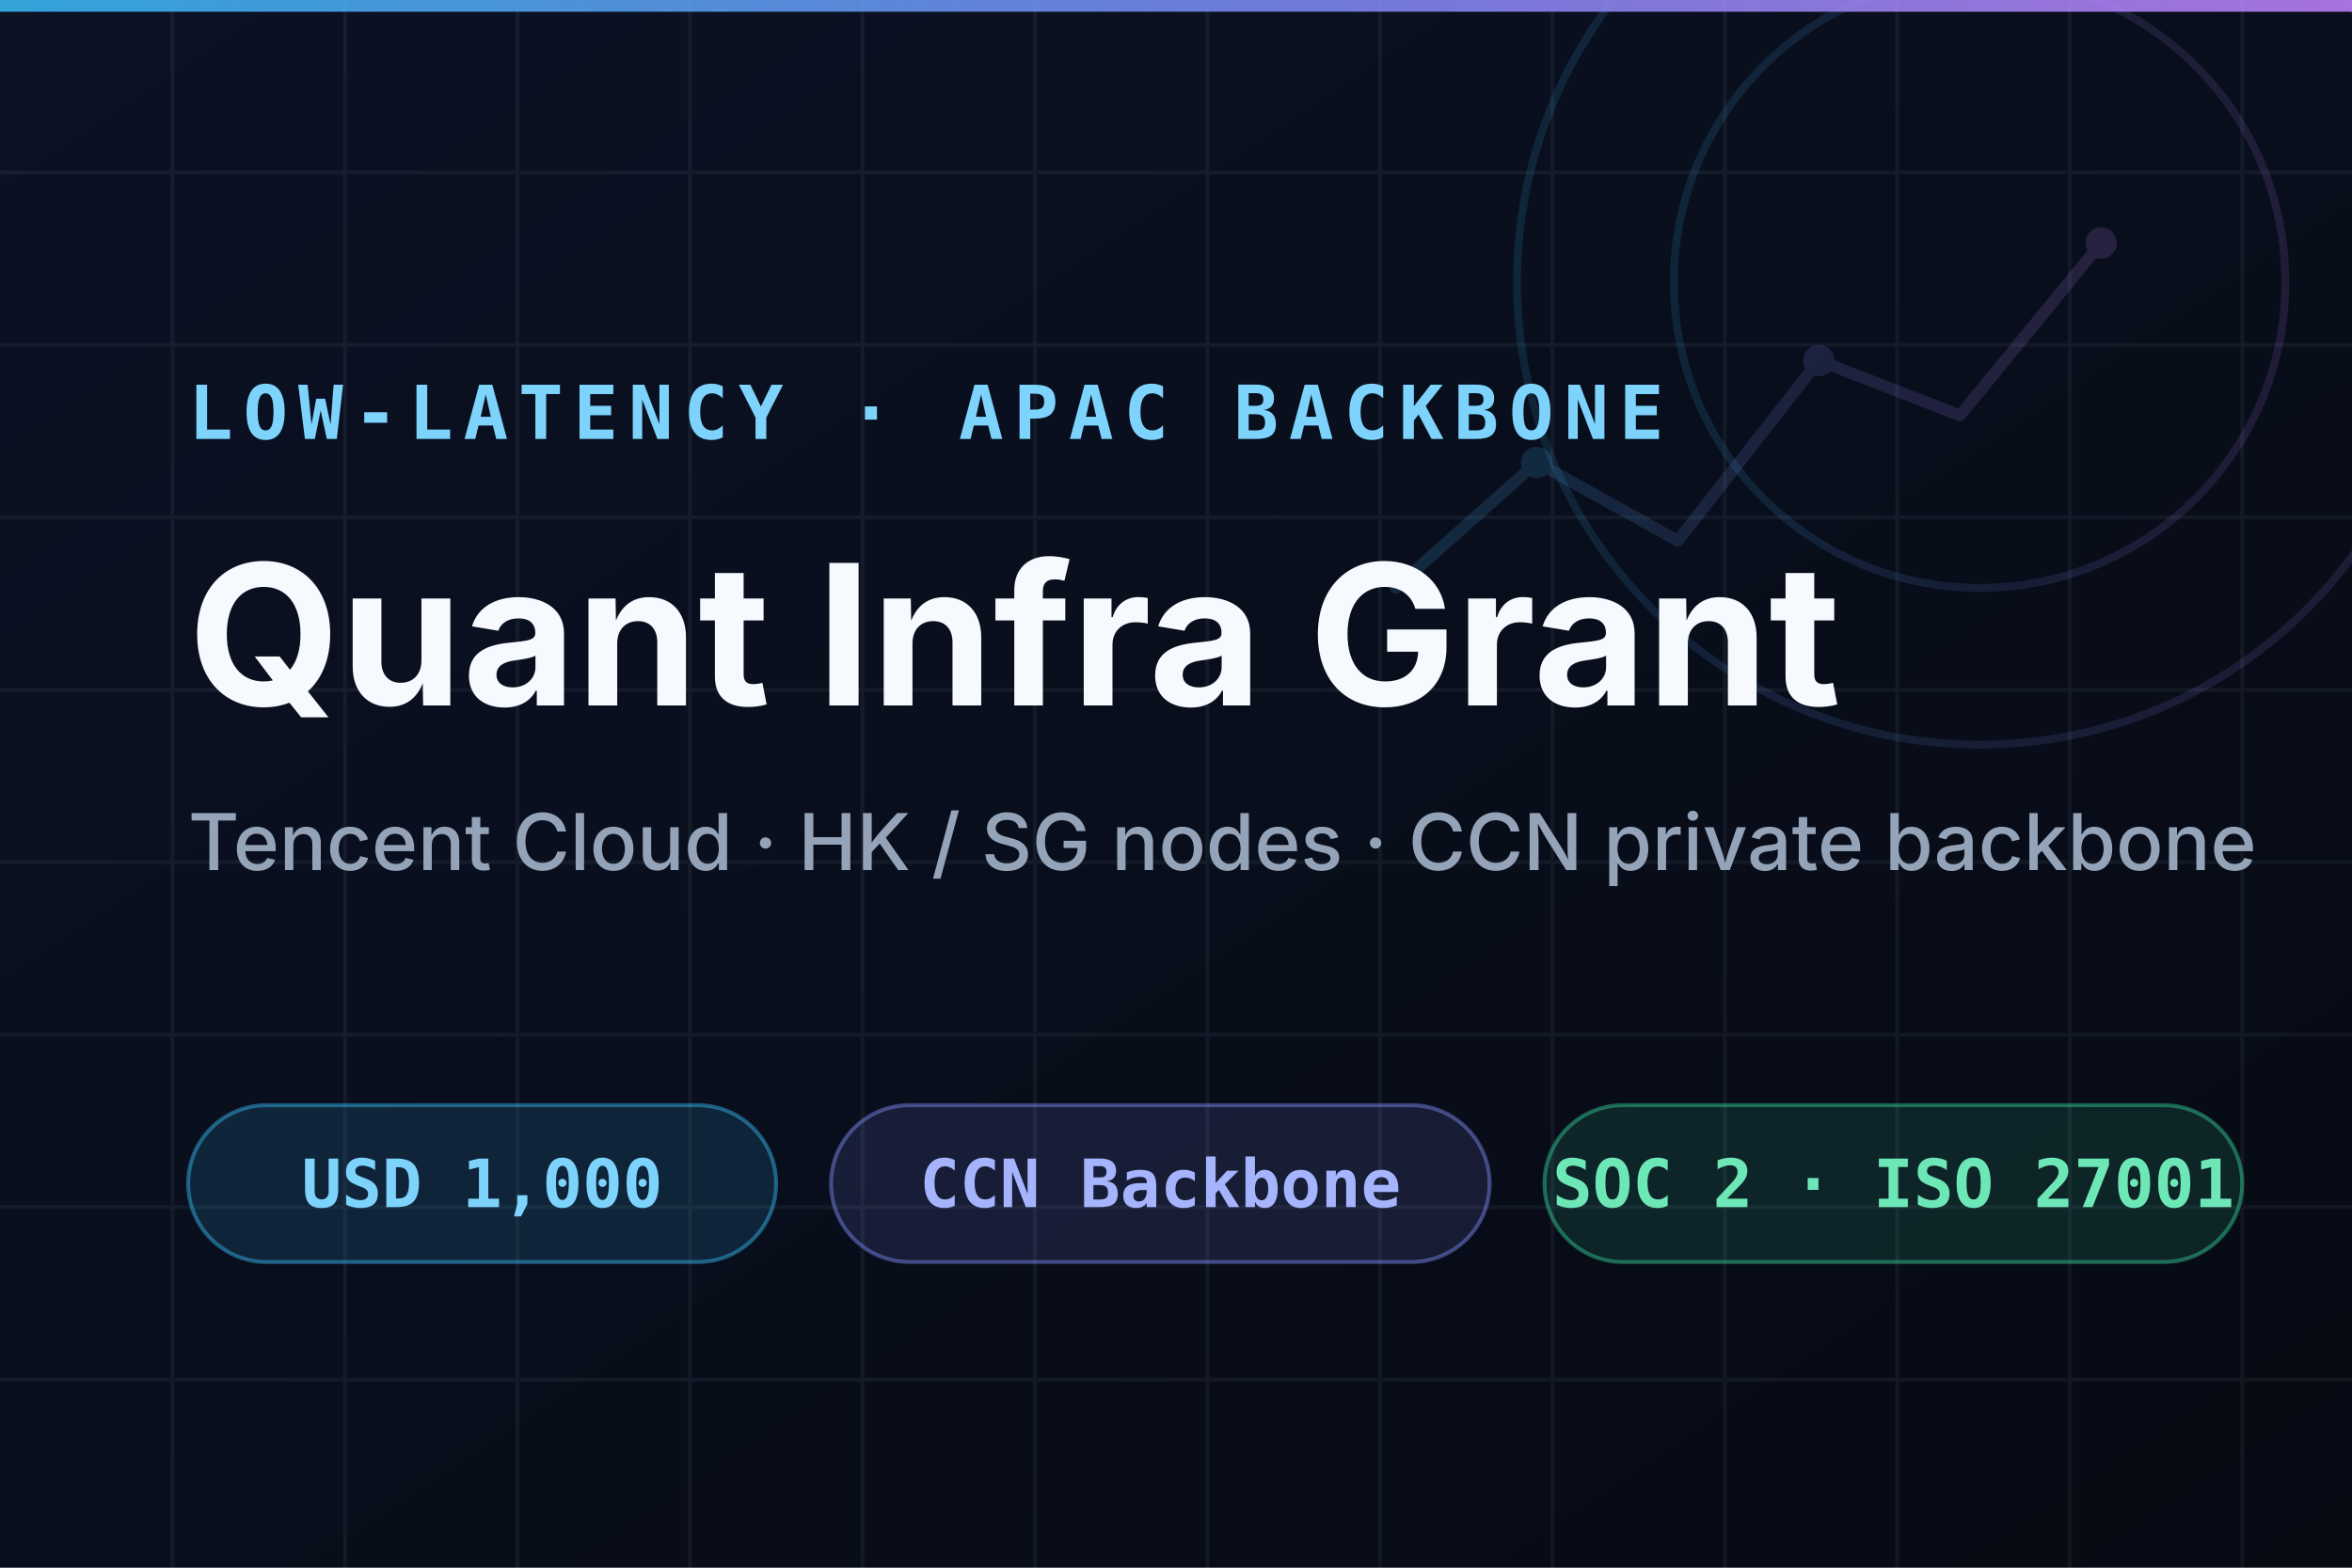
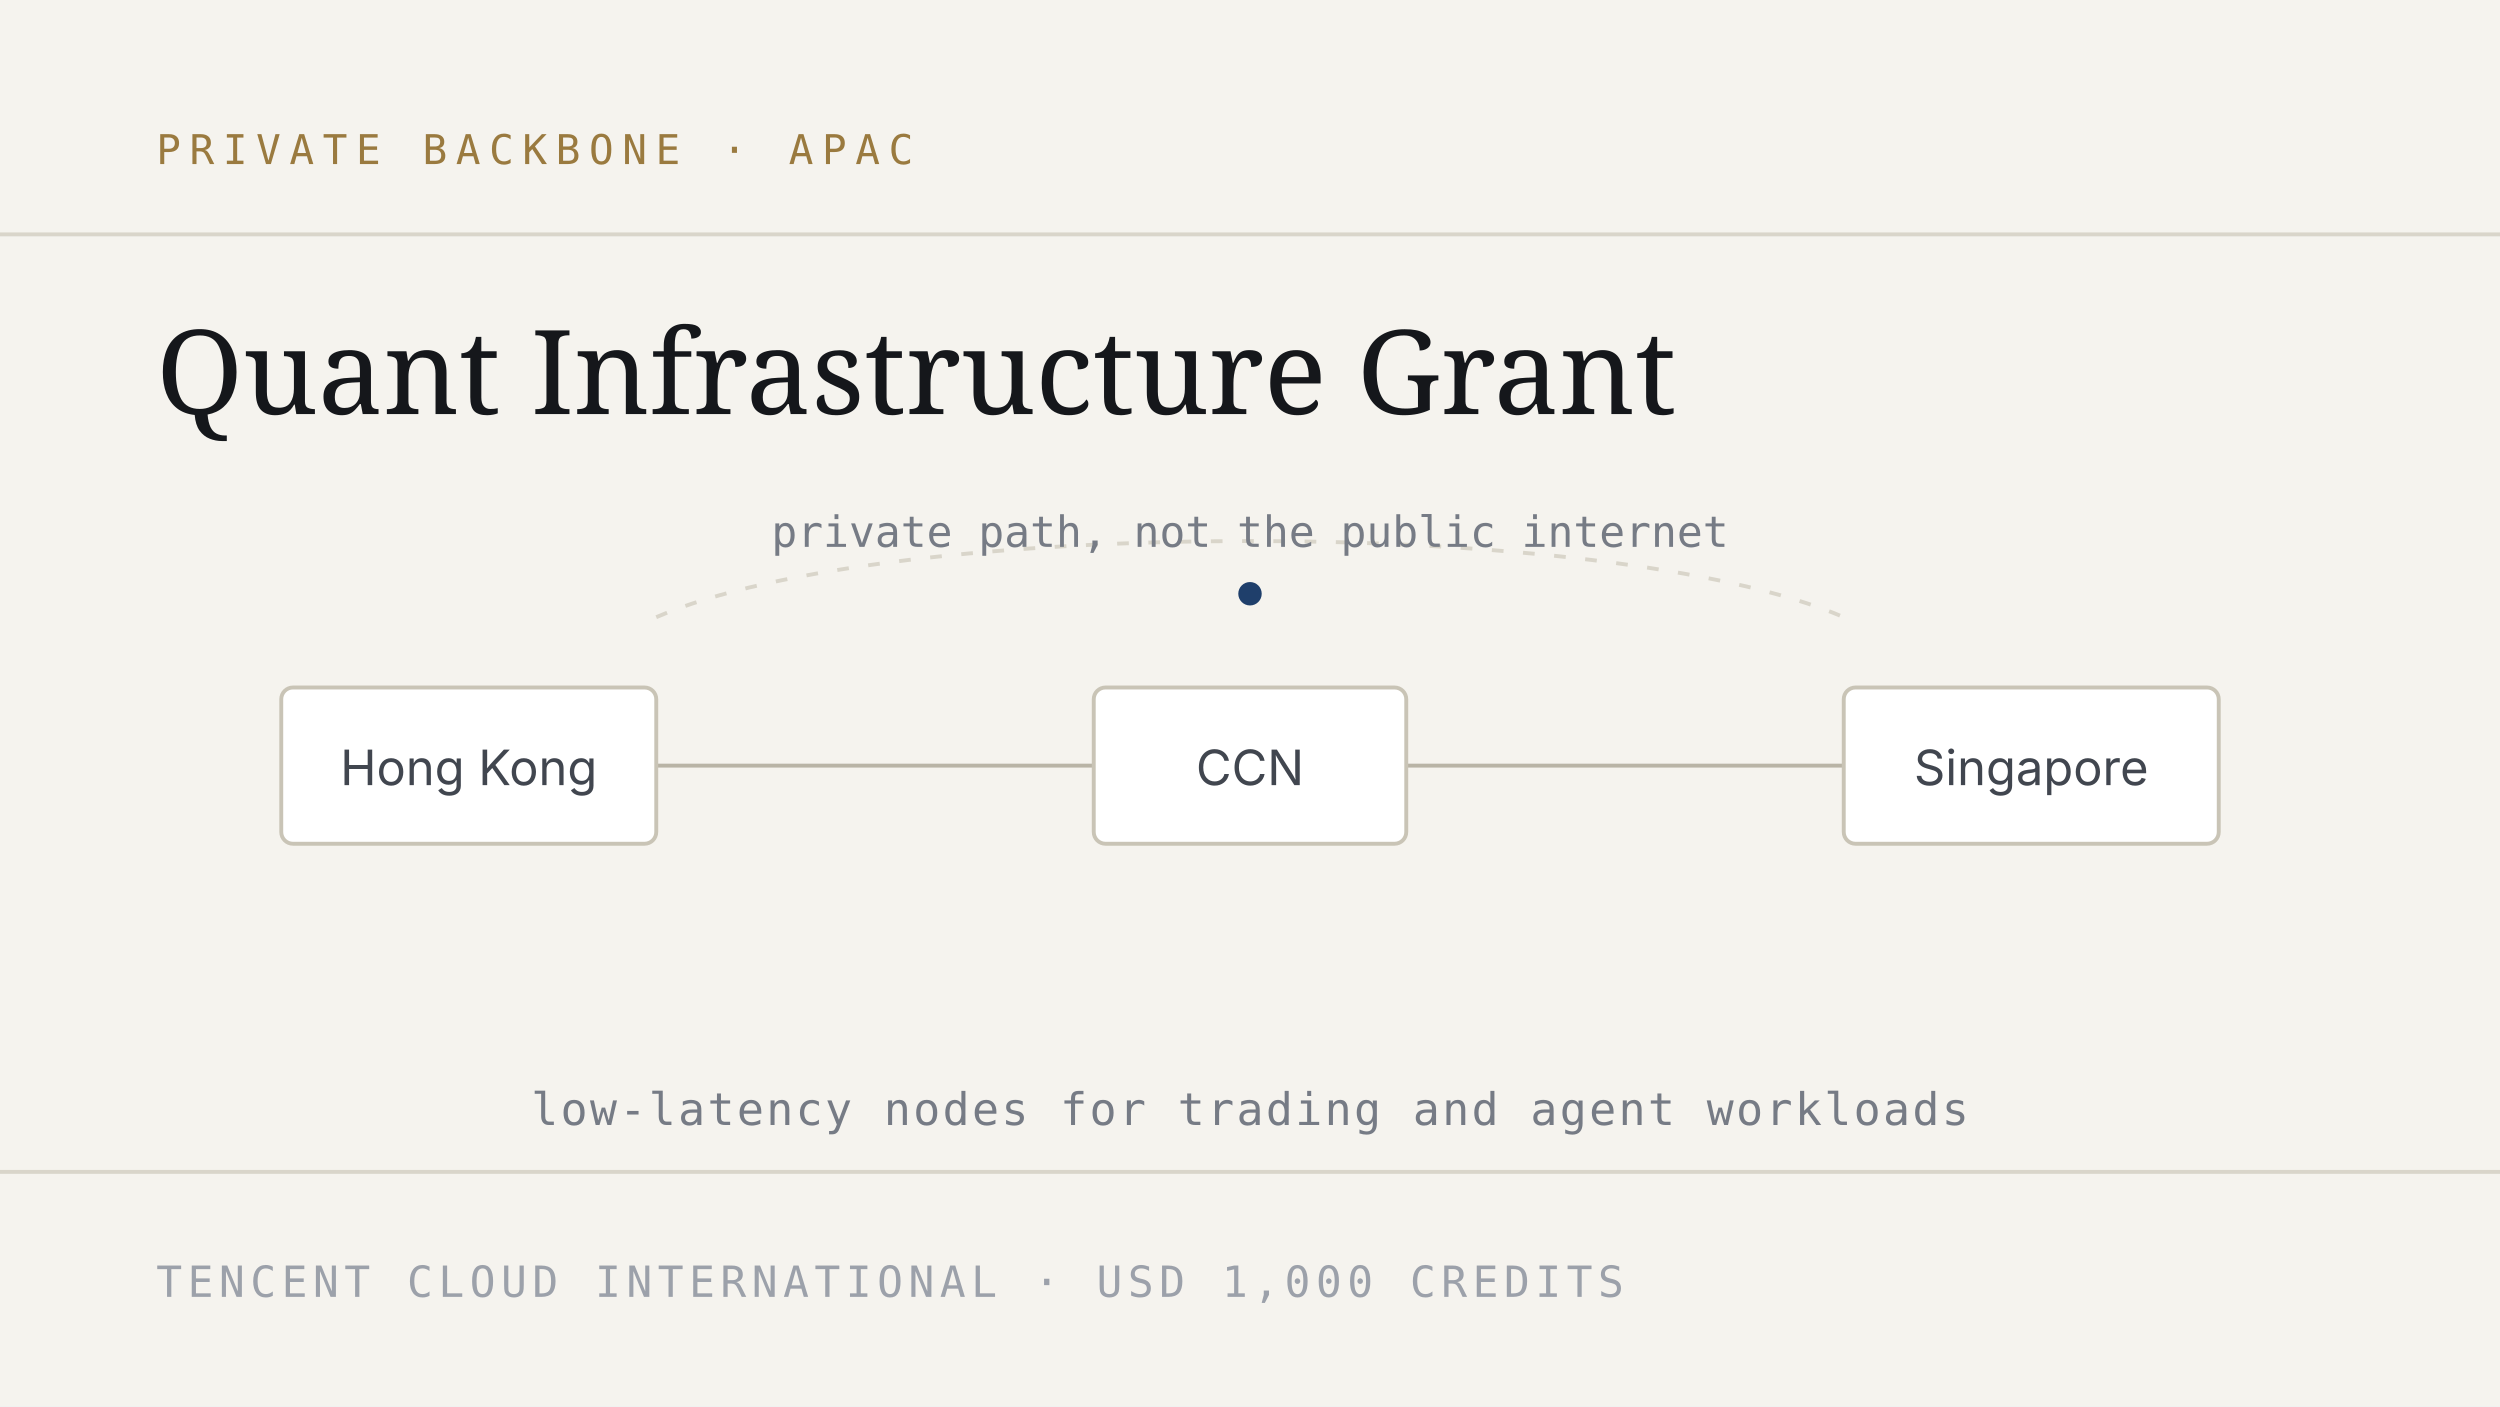
- <svg xmlns="http://www.w3.org/2000/svg" viewBox="0 0 600 400" font-family="'Space Grotesk','Inter','Helvetica Neue',Arial,sans-serif">
-   <defs>
-     <linearGradient id="bg" x1="0" y1="0" x2="1" y2="1">
-       <stop offset="0" stop-color="#0b1224" />
-       <stop offset="1" stop-color="#060a13" />
-     </linearGradient>
-     <linearGradient id="accent" x1="0" y1="0" x2="1" y2="0">
-       <stop offset="0" stop-color="#38bdf8" />
-       <stop offset="0.55" stop-color="#818cf8" />
-       <stop offset="1" stop-color="#c084fc" />
-     </linearGradient>
-   </defs>
-   <rect width="600" height="400" fill="url(#bg)" />
-   <g opacity="0.08" stroke="#94a3b8" stroke-width="1" fill="none">
-     <path d="M0 44H600M0 88H600M0 132H600M0 176H600M0 220H600M0 264H600M0 308H600M0 352H600" />
-     <path d="M44 0V400M88 0V400M132 0V400M176 0V400M220 0V400M264 0V400M308 0V400M352 0V400M396 0V400M440 0V400M484 0V400M528 0V400M572 0V400" />
+ <svg xmlns="http://www.w3.org/2000/svg" viewBox="0 0 640 360" font-family="Inter,'Helvetica Neue',Arial,sans-serif">
+   <rect width="640" height="360" fill="#f5f3ee" />
+   <g fill="none" stroke="#d9d5ca" stroke-width="1">
+     <path d="M0 60H640M0 300H640" />
  </g>
-   <g opacity="0.16" fill="none">
-     <path d="M356 150 L392 118 L428 138 L464 92 L500 106 L536 62" stroke="url(#accent)" stroke-width="3" stroke-linecap="round" stroke-linejoin="round" />
-     <circle cx="392" cy="118" r="4" fill="#38bdf8" />
-     <circle cx="464" cy="92" r="4" fill="#818cf8" />
-     <circle cx="536" cy="62" r="4" fill="#c084fc" />
+   <text x="40" y="42" fill="#9a7a3f" font-size="10.5" letter-spacing="2.2" font-family="'JetBrains Mono',monospace">PRIVATE BACKBONE · APAC</text>
+   <text x="40" y="106" fill="#15171b" font-size="30" font-family="Newsreader,Georgia,serif">Quant Infrastructure Grant</text>
+   <g stroke="#b9b4a6" stroke-width="1" fill="none">
+     <path d="M168 196h112M360 196h112" />
+     <path d="M168 158c60-26 244-26 304 0" stroke="#d9d5ca" stroke-dasharray="3 5" />
  </g>
-   <g opacity="0.13" stroke="url(#accent)" stroke-width="2" fill="none">
-     <circle cx="505" cy="72" r="118" />
-     <circle cx="505" cy="72" r="78" />
+   <g fill="#ffffff" stroke="#c9c4b6">
+     <rect x="72" y="176" width="96" height="40" rx="3" />
+     <rect x="280" y="176" width="80" height="40" rx="3" />
+     <rect x="472" y="176" width="96" height="40" rx="3" />
  </g>
-   <rect x="0" y="0" width="600" height="3" fill="url(#accent)" opacity="0.85" />
-   <text x="48" y="112" fill="#7dd3fc" font-size="19" font-weight="700" letter-spacing="2.6" font-family="'JetBrains Mono',Menlo,monospace">LOW-LATENCY · APAC BACKBONE</text>
-   <text x="48" y="180" fill="#f6f9fe" font-size="50" font-weight="700">Quant Infra Grant</text>
-   <text x="48" y="222" fill="#94a3b8" font-size="20" font-weight="500">Tencent Cloud · HK / SG nodes · CCN private backbone</text>
-   <g font-size="17" font-weight="600" font-family="'JetBrains Mono',Menlo,monospace">
-     <rect x="48" y="282" width="150" height="40" rx="20" fill="#38bdf8" opacity="0.13" />
-     <rect x="48" y="282" width="150" height="40" rx="20" fill="none" stroke="#38bdf8" opacity="0.45" />
-     <text x="123" y="308" fill="#7dd3fc" text-anchor="middle">USD 1,000</text>
-     <rect x="212" y="282" width="168" height="40" rx="20" fill="#818cf8" opacity="0.13" />
-     <rect x="212" y="282" width="168" height="40" rx="20" fill="none" stroke="#818cf8" opacity="0.45" />
-     <text x="296" y="308" fill="#a5b4fc" text-anchor="middle">CCN Backbone</text>
-     <rect x="394" y="282" width="178" height="40" rx="20" fill="#34d399" opacity="0.13" />
-     <rect x="394" y="282" width="178" height="40" rx="20" fill="none" stroke="#34d399" opacity="0.45" />
-     <text x="483" y="308" fill="#6ee7b7" text-anchor="middle">SOC 2 · ISO 27001</text>
+   <g font-size="12.5" fill="#41464f" text-anchor="middle">
+     <text x="120" y="201">Hong Kong</text>
+     <text x="320" y="201">CCN</text>
+     <text x="520" y="201">Singapore</text>
  </g>
+   <circle cx="320" cy="152" r="3" fill="#1f3f6b" />
+   <text x="320" y="140" fill="#767b85" font-size="11" text-anchor="middle" font-family="'JetBrains Mono',monospace">private path, not the public internet</text>
+   <text x="320" y="288" fill="#767b85" font-size="11.5" text-anchor="middle" font-family="'JetBrains Mono',monospace" letter-spacing="0.6">low-latency nodes for trading and agent workloads</text>
+   <text x="40" y="332" fill="#9ca1aa" font-size="11" font-family="'JetBrains Mono',monospace" letter-spacing="1.4">TENCENT CLOUD INTERNATIONAL  ·  USD 1,000 CREDITS</text>
</svg>
